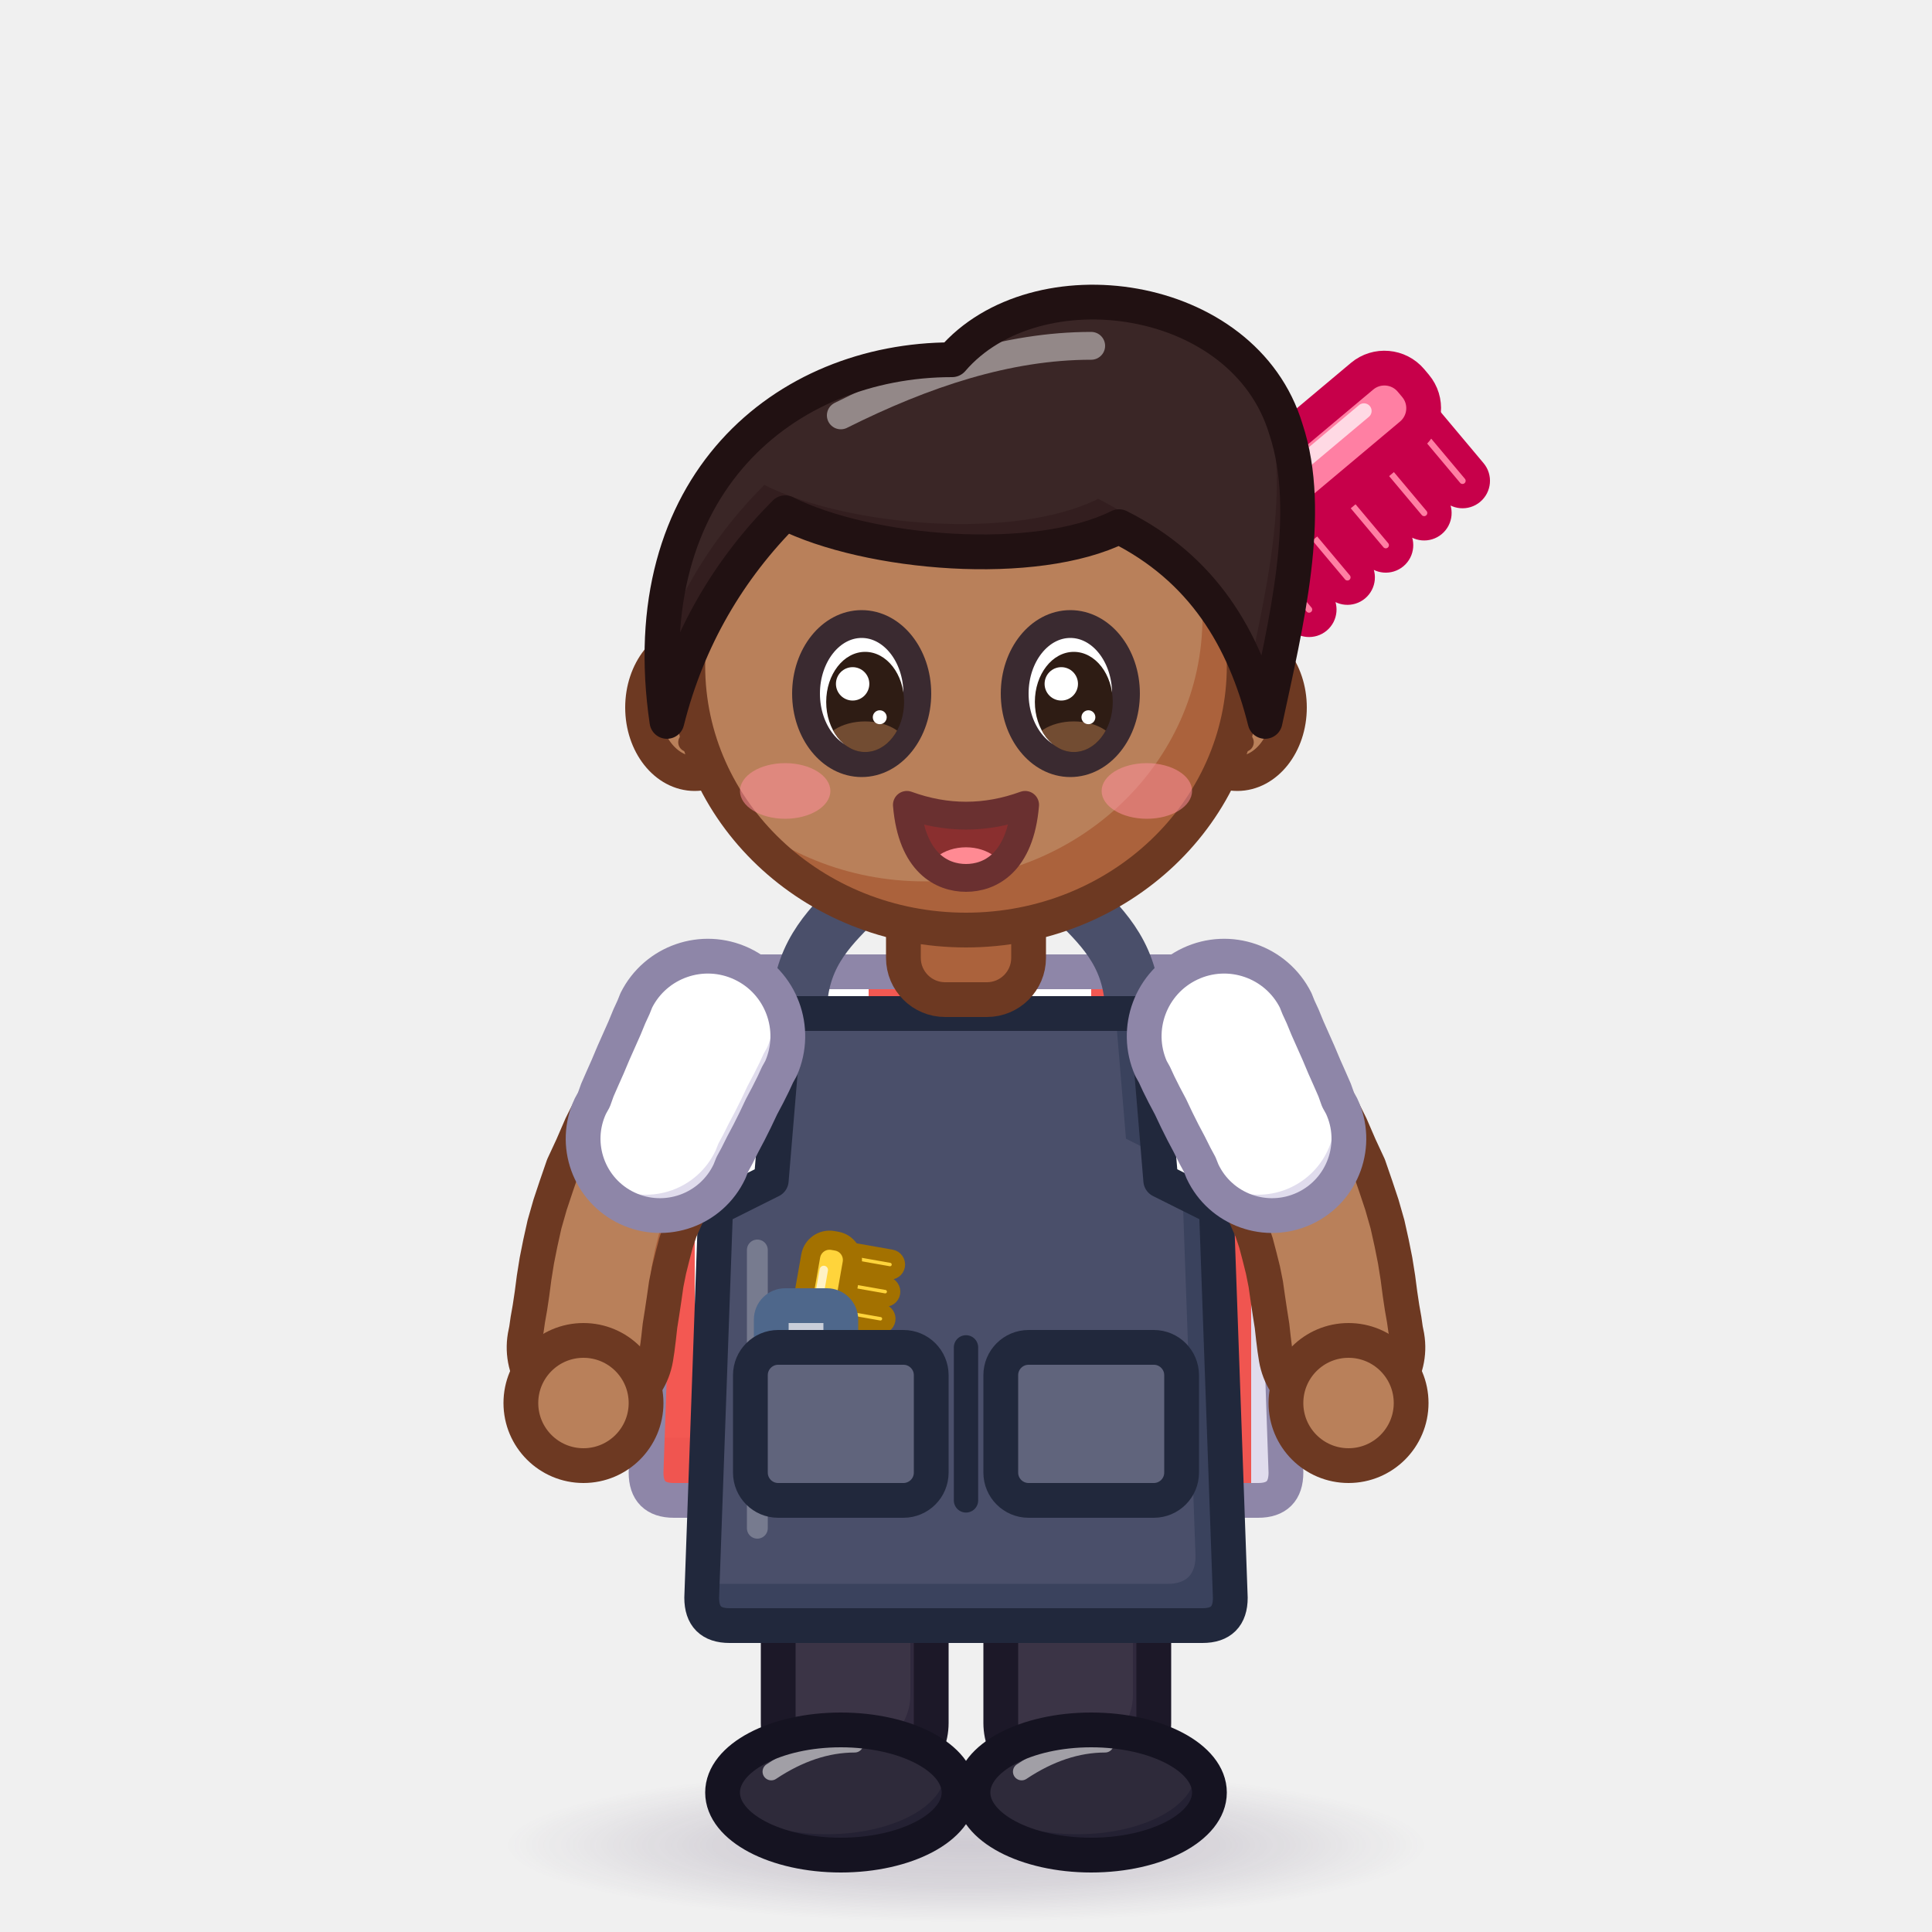
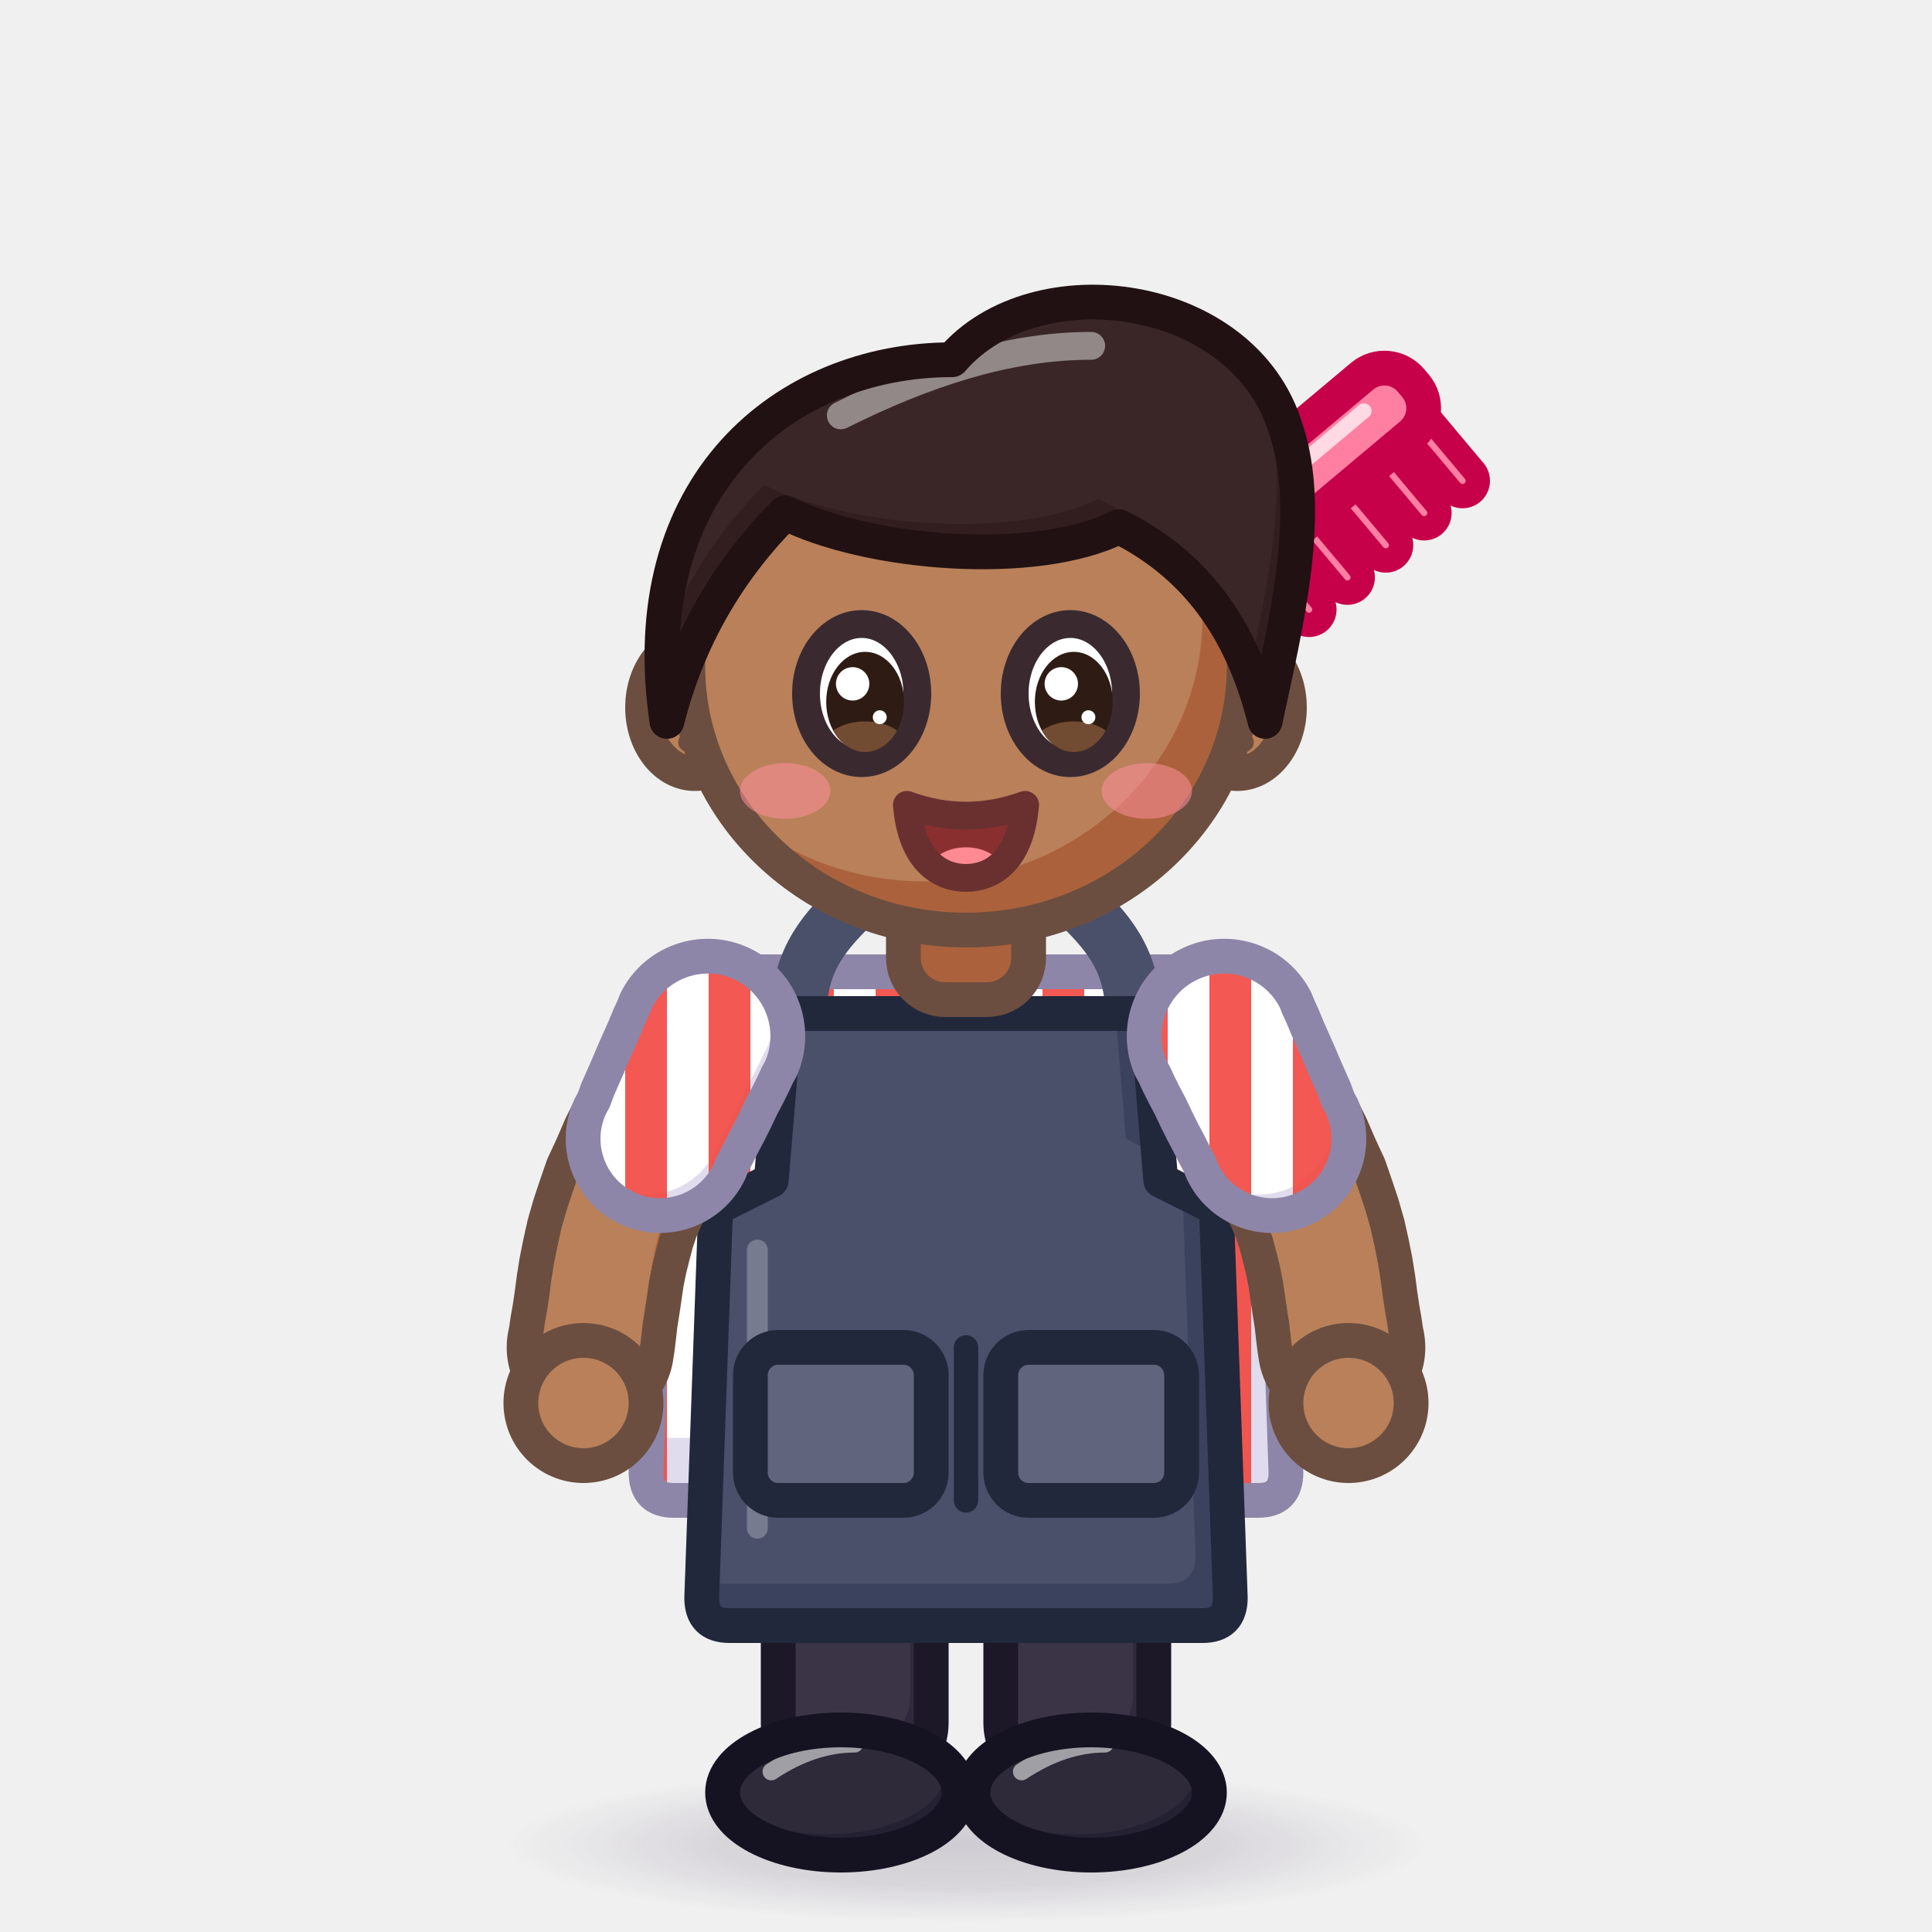
<svg xmlns="http://www.w3.org/2000/svg" viewBox="0 0 200 200" width="200" height="200">
  <defs>
    <radialGradient id="r0b69483dc" cx="0.5" cy="0.5" r="0.5">
      <stop offset="0" stop-color="#4B3A5E" stop-opacity="0.2" />
      <stop offset="0.55" stop-color="#4B3A5E" stop-opacity="0.14" />
      <stop offset="1" stop-color="#4B3A5E" stop-opacity="0" />
    </radialGradient>
    <clipPath id="c359258ca9">
      <path d="M-26,-14 L26,-14 L28,10 L36,14 L38,70 Q38,74 34,74 L-34,74 Q-38,74 -38,70 L-36,14 L-28,10 Z" />
    </clipPath>
    <clipPath id="c5000b8df6">
      <path d="M-43,-56 C-48,-90 -26,-108 -2,-108 C10,-122 40,-118 46,-98 C50,-86 46,-70 43,-56 C40,-68 34,-78 22,-84 C10,-78 -14,-80 -26,-86 C-34,-78 -40,-68 -43,-56Z" />
    </clipPath>
    <clipPath id="c18f2fe5ba">
      <path d="M-19,50 H-13 A8,8 0 0 1 -5,58 V88 A8,8 0 0 1 -13,96 H-19 A8,8 0 0 1 -27,88 V58 A8,8 0 0 1 -19,50Z" />
    </clipPath>
    <clipPath id="c93d774716">
      <path d="M-35,98 A17,9 0 1 0 -1,98 A17,9 0 1 0 -35,98Z" />
    </clipPath>
    <clipPath id="c028cbb220">
      <path d="M13,50 H19 A8,8 0 0 1 27,58 V88 A8,8 0 0 1 19,96 H13 A8,8 0 0 1 5,88 V58 A8,8 0 0 1 13,50Z" />
    </clipPath>
    <clipPath id="c8ac0e8b9c">
      <path d="M1,98 A17,9 0 1 0 35,98 A17,9 0 1 0 1,98Z" />
    </clipPath>
    <clipPath id="cde1c5d220">
      <path d="M-34,-20 C-40,-20 -44,-14 -44,-6 L-46,52 Q-46,56 -42,56 L42,56 Q46,56 46,52 L44,-6 C44,-14 40,-20 34,-20 Z" />
    </clipPath>
    <clipPath id="cf398c4771">
      <path d="M-46.9,-14.6 L-47.6,-13.2 L-48.5,-11.4 L-49.7,-9.1 L-51,-6.6 L-52.4,-3.8 L-53.8,-0.9 L-55.3,2.1 L-56.6,5.1 L-57.9,7.9 L-58.9,10.8 L-59.8,13.5 L-60.6,16.3 L-61.2,19 L-61.7,21.5 L-62.1,24 L-62.4,26.3 L-62.7,28.3 L-63,30 L-63.2,31.4 L-63.4,32.4 A9.5,9.5 0 0 0 -44.6,35.6 L-44.6,35.6 L-44.4,34.3 L-44.2,32.7 L-44,30.9 L-43.7,29 L-43.4,27 L-43.1,24.9 L-42.7,22.9 L-42.2,20.9 L-41.7,19 L-41.1,17.2 L-40.3,15.4 L-39.2,13.1 L-38,10.6 L-36.6,7.9 L-35.1,5.3 L-33.7,2.7 L-32.3,0.3 L-31,-2 L-29.9,-3.9 L-29.1,-5.4 A10,10 0 0 0 -46.9,-14.6Z" />
    </clipPath>
    <clipPath id="c660fe65d3">
      <path d="M-47.4,-15.9 L-47.8,-14.9 L-48.4,-13.6 L-49.1,-11.9 L-49.9,-10.1 L-50.7,-8.3 L-51.5,-6.4 L-52.3,-4.6 L-53,-3 L-53.5,-1.6 L-54,-0.7 A11,11 0 0 0 -34,8.7 L-34,8.7 L-33.6,7.7 L-32.9,6.4 L-32.1,4.8 L-31.2,3.1 L-30.3,1.3 L-29.4,-0.6 L-28.5,-2.3 L-27.7,-3.9 L-27.1,-5.2 L-26.6,-6.1 A11.5,11.5 0 0 0 -47.4,-15.9Z" />
    </clipPath>
    <clipPath id="c50cae9e7e">
      <path d="M29.1,-5.4 L29.9,-3.9 L31,-2 L32.3,0.3 L33.7,2.7 L35.1,5.3 L36.6,7.9 L38,10.6 L39.2,13.1 L40.3,15.4 L41.1,17.2 L41.7,19 L42.2,20.9 L42.7,22.9 L43.1,24.9 L43.4,27 L43.7,29 L44,30.9 L44.2,32.7 L44.4,34.3 L44.6,35.6 A9.5,9.5 0 0 0 63.4,32.4 L63.4,32.4 L63.2,31.4 L63,30 L62.7,28.3 L62.4,26.3 L62.1,24 L61.7,21.5 L61.2,19 L60.6,16.3 L59.8,13.5 L58.9,10.8 L57.9,7.9 L56.6,5.1 L55.3,2.1 L53.8,-0.9 L52.4,-3.8 L51,-6.6 L49.7,-9.1 L48.5,-11.4 L47.6,-13.2 L46.9,-14.6 A10,10 0 0 0 29.1,-5.4Z" />
    </clipPath>
    <clipPath id="cfa7c43959">
      <path d="M26.6,-6.1 L27.1,-5.2 L27.7,-3.9 L28.5,-2.3 L29.4,-0.6 L30.3,1.3 L31.2,3.1 L32.1,4.8 L32.9,6.4 L33.6,7.7 L34,8.7 A11,11 0 0 0 54,-0.7 L54,-0.7 L53.5,-1.6 L53,-3 L52.3,-4.6 L51.5,-6.4 L50.7,-8.3 L49.9,-10.1 L49.1,-11.9 L48.4,-13.6 L47.8,-14.9 L47.4,-15.9 A11.5,11.5 0 0 0 26.6,-6.1Z" />
    </clipPath>
    <clipPath id="cd0d984127">
      <path d="M-40,-64 A40,38 0 1 0 40,-64 A40,38 0 1 0 -40,-64Z" />
    </clipPath>
    <clipPath id="c0883d3759">
      <path d="M-20.1,-58.8 A5.6,7.2 0 1 0 -8.9,-58.8 A5.6,7.2 0 1 0 -20.1,-58.8Z" />
    </clipPath>
    <clipPath id="c22f8aee1b">
      <path d="M9.9,-58.8 A5.6,7.2 0 1 0 21.1,-58.8 A5.6,7.2 0 1 0 9.9,-58.8Z" />
    </clipPath>
    <clipPath id="ccd979c393">
      <path d="M-8.5,-44 Q0,-40.9 8.5,-44 C7.8,-35.6 3.4,-33.5 0,-33.5 C-3.4,-33.5 -7.8,-35.6 -8.5,-44Z" />
    </clipPath>
  </defs>
  <ellipse cx="100" cy="191" rx="48" ry="8" fill="url(#r0b69483dc)" />
  <g transform="translate(100 115) scale(0.72)">
    <path d="M-19,50 H-13 A8,8 0 0 1 -5,58 V88 A8,8 0 0 1 -13,96 H-19 A8,8 0 0 1 -27,88 V58 A8,8 0 0 1 -19,50Z" fill="#30293D" />
    <g clip-path="url(#c18f2fe5ba)">
      <path d="M-19,50 H-13 A8,8 0 0 1 -5,58 V88 A8,8 0 0 1 -13,96 H-19 A8,8 0 0 1 -27,88 V58 A8,8 0 0 1 -19,50Z" fill="#3B3446" transform="translate(-3 -4)" />
    </g>
    <path d="M-19,50 H-13 A8,8 0 0 1 -5,58 V88 A8,8 0 0 1 -13,96 H-19 A8,8 0 0 1 -27,88 V58 A8,8 0 0 1 -19,50Z" fill="none" stroke="#1C1828" stroke-width="5" stroke-linejoin="round" />
    <path d="M-35,98 A17,9 0 1 0 -1,98 A17,9 0 1 0 -35,98Z" fill="#242133" />
    <g clip-path="url(#c93d774716)">
      <path d="M-35,98 A17,9 0 1 0 -1,98 A17,9 0 1 0 -35,98Z" fill="#2E2A3A" transform="translate(-2 -3)" />
    </g>
    <path d="M-28,95 Q-22,91 -16,91" fill="none" stroke="#FFFFFF" stroke-width="2.5" stroke-linecap="round" stroke-linejoin="round" opacity="0.55" />
    <path d="M-35,98 A17,9 0 1 0 -1,98 A17,9 0 1 0 -35,98Z" fill="none" stroke="#151321" stroke-width="5" stroke-linejoin="round" />
    <path d="M13,50 H19 A8,8 0 0 1 27,58 V88 A8,8 0 0 1 19,96 H13 A8,8 0 0 1 5,88 V58 A8,8 0 0 1 13,50Z" fill="#30293D" />
    <g clip-path="url(#c028cbb220)">
      <path d="M13,50 H19 A8,8 0 0 1 27,58 V88 A8,8 0 0 1 19,96 H13 A8,8 0 0 1 5,88 V58 A8,8 0 0 1 13,50Z" fill="#3B3446" transform="translate(-3 -4)" />
    </g>
    <path d="M13,50 H19 A8,8 0 0 1 27,58 V88 A8,8 0 0 1 19,96 H13 A8,8 0 0 1 5,88 V58 A8,8 0 0 1 13,50Z" fill="none" stroke="#1C1828" stroke-width="5" stroke-linejoin="round" />
    <path d="M1,98 A17,9 0 1 0 35,98 A17,9 0 1 0 1,98Z" fill="#242133" />
    <g clip-path="url(#c8ac0e8b9c)">
      <path d="M1,98 A17,9 0 1 0 35,98 A17,9 0 1 0 1,98Z" fill="#2E2A3A" transform="translate(-2 -3)" />
    </g>
    <path d="M8,95 Q14,91 20,91" fill="none" stroke="#FFFFFF" stroke-width="2.5" stroke-linecap="round" stroke-linejoin="round" opacity="0.55" />
    <path d="M1,98 A17,9 0 1 0 35,98 A17,9 0 1 0 1,98Z" fill="none" stroke="#151321" stroke-width="5" stroke-linejoin="round" />
    <path d="M-34,-20 C-40,-20 -44,-14 -44,-6 L-46,52 Q-46,56 -42,56 L42,56 Q46,56 46,52 L44,-6 C44,-14 40,-20 34,-20 Z" fill="#E0DCED" />
    <g clip-path="url(#cde1c5d220)">
      <path d="M-34,-20 C-40,-20 -44,-14 -44,-6 L-46,52 Q-46,56 -42,56 L42,56 Q46,56 46,52 L44,-6 C44,-14 40,-20 34,-20 Z" fill="#FFFFFF" transform="translate(-8 -9)" />
    </g>
    <g clip-path="url(#cde1c5d220)">
-       <path d="M-46,-30 H-39 V70 H-46Z" fill="#F2463F" opacity="0.9" />
-       <path d="M-30,-30 H-23 V70 H-30Z" fill="#F2463F" opacity="0.9" />
-       <path d="M-14,-30 H-7 V70 H-14Z" fill="#F2463F" opacity="0.9" />
-       <path d="M2,-30 H9 V70 H2Z" fill="#F2463F" opacity="0.9" />
-       <path d="M18,-30 H25 V70 H18Z" fill="#F2463F" opacity="0.9" />
-       <path d="M34,-30 H41 V70 H34Z" fill="#F2463F" opacity="0.9" />
+       <path d="M-61,-30 H-55 V70 H-61Z" fill="#F2463F" opacity="0.9" />
+       <path d="M-49,-30 H-43 V70 H-49Z" fill="#F2463F" opacity="0.9" />
+       <path d="M-37,-30 H-31 V70 H-37Z" fill="#F2463F" opacity="0.9" />
+       <path d="M-25,-30 H-19 V70 H-25Z" fill="#F2463F" opacity="0.9" />
+       <path d="M-13,-30 H-7 V70 H-13Z" fill="#F2463F" opacity="0.9" />
+       <path d="M-1,-30 H5 V70 H-1Z" fill="#F2463F" opacity="0.9" />
+       <path d="M11,-30 H17 V70 H11Z" fill="#F2463F" opacity="0.9" />
+       <path d="M23,-30 H29 V70 H23Z" fill="#F2463F" opacity="0.9" />
+       <path d="M35,-30 H41 V70 H35Z" fill="#F2463F" opacity="0.9" />
+       <path d="M47,-30 H53 V70 H47Z" fill="#F2463F" opacity="0.9" />
+       <path d="M59,-30 H65 V70 H59Z" fill="#F2463F" opacity="0.9" />
    </g>
    <path d="M-34,-20 C-40,-20 -44,-14 -44,-6 L-46,52 Q-46,56 -42,56 L42,56 Q46,56 46,52 L44,-6 C44,-14 40,-20 34,-20 Z" fill="none" stroke="#8E86A8" stroke-width="5" stroke-linejoin="round" />
    <path d="M-24,-14 C-24,-22 -20,-26 -16,-30 M24,-14 C24,-22 20,-26 16,-30" fill="none" stroke="#4A4F6A" stroke-width="8" stroke-linecap="round" stroke-linejoin="round" />
    <path d="M-26,-14 L26,-14 L28,10 L36,14 L38,70 Q38,74 34,74 L-34,74 Q-38,74 -38,70 L-36,14 L-28,10 Z" fill="#3A425D" />
    <g clip-path="url(#c359258ca9)">
      <path d="M-26,-14 L26,-14 L28,10 L36,14 L38,70 Q38,74 34,74 L-34,74 Q-38,74 -38,70 L-36,14 L-28,10 Z" fill="#4A4F6A" transform="translate(-5 -6)" />
    </g>
    <path d="M-30,20 L-30,60" fill="none" stroke="#FFFFFF" stroke-width="3" stroke-linecap="round" stroke-linejoin="round" opacity="0.25" />
    <path d="M-26,-14 L26,-14 L28,10 L36,14 L38,70 Q38,74 34,74 L-34,74 Q-38,74 -38,70 L-36,14 L-28,10 Z" fill="none" stroke="#21283C" stroke-width="5" stroke-linejoin="round" />
-     <g transform="translate(-20 33) rotate(-80) scale(.55)">
-       <g transform="translate(0 0) rotate(0)">
-         <path d="M-20.8,0 H-20.8 A2.2,2.2 0 0 1 -18.6,2.2 V12.8 A2.2,2.2 0 0 1 -20.8,15 H-20.8 A2.2,2.2 0 0 1 -23,12.8 V2.2 A2.2,2.2 0 0 1 -20.8,0ZM-13.6,0 H-13.6 A2.2,2.2 0 0 1 -11.4,2.2 V12.8 A2.2,2.2 0 0 1 -13.6,15 H-13.6 A2.2,2.2 0 0 1 -15.8,12.8 V2.2 A2.2,2.2 0 0 1 -13.6,0ZM-6.4,0 H-6.4 A2.2,2.2 0 0 1 -4.2,2.2 V12.8 A2.2,2.2 0 0 1 -6.4,15 H-6.4 A2.2,2.2 0 0 1 -8.6,12.8 V2.2 A2.2,2.2 0 0 1 -6.4,0ZM0.8,0 H0.8 A2.2,2.2 0 0 1 3,2.2 V12.8 A2.2,2.2 0 0 1 0.8,15 H0.8 A2.2,2.2 0 0 1 -1.4,12.8 V2.2 A2.2,2.2 0 0 1 0.8,0ZM8,0 H8 A2.2,2.2 0 0 1 10.2,2.2 V12.8 A2.2,2.2 0 0 1 8,15 H8 A2.2,2.2 0 0 1 5.8,12.8 V2.2 A2.2,2.2 0 0 1 8,0ZM15.2,0 H15.2 A2.2,2.2 0 0 1 17.4,2.2 V12.8 A2.2,2.2 0 0 1 15.2,15 H15.2 A2.2,2.2 0 0 1 13,12.8 V2.2 A2.2,2.2 0 0 1 15.2,0ZM22.4,0 H22.4 A2.2,2.2 0 0 1 24.6,2.2 V12.8 A2.2,2.2 0 0 1 22.4,15 H22.4 A2.2,2.2 0 0 1 20.2,12.8 V2.2 A2.2,2.2 0 0 1 22.4,0Z" fill="#FFD43B" />
-         <path d="M-20.8,0 H-20.8 A2.2,2.2 0 0 1 -18.6,2.2 V12.8 A2.2,2.2 0 0 1 -20.8,15 H-20.8 A2.2,2.2 0 0 1 -23,12.8 V2.2 A2.2,2.2 0 0 1 -20.8,0ZM-13.6,0 H-13.6 A2.2,2.2 0 0 1 -11.4,2.2 V12.8 A2.2,2.2 0 0 1 -13.6,15 H-13.6 A2.2,2.2 0 0 1 -15.8,12.8 V2.2 A2.2,2.2 0 0 1 -13.6,0ZM-6.4,0 H-6.4 A2.2,2.2 0 0 1 -4.2,2.2 V12.8 A2.2,2.2 0 0 1 -6.4,15 H-6.4 A2.2,2.2 0 0 1 -8.6,12.8 V2.2 A2.2,2.2 0 0 1 -6.4,0ZM0.8,0 H0.8 A2.2,2.2 0 0 1 3,2.2 V12.8 A2.2,2.2 0 0 1 0.8,15 H0.8 A2.2,2.2 0 0 1 -1.4,12.8 V2.2 A2.2,2.2 0 0 1 0.8,0ZM8,0 H8 A2.2,2.2 0 0 1 10.2,2.2 V12.8 A2.2,2.2 0 0 1 8,15 H8 A2.2,2.2 0 0 1 5.8,12.8 V2.2 A2.2,2.2 0 0 1 8,0ZM15.2,0 H15.2 A2.2,2.2 0 0 1 17.4,2.2 V12.8 A2.2,2.2 0 0 1 15.2,15 H15.2 A2.2,2.2 0 0 1 13,12.8 V2.2 A2.2,2.2 0 0 1 15.2,0ZM22.4,0 H22.4 A2.2,2.2 0 0 1 24.6,2.2 V12.8 A2.2,2.2 0 0 1 22.4,15 H22.4 A2.2,2.2 0 0 1 20.2,12.8 V2.2 A2.2,2.2 0 0 1 22.4,0Z" fill="none" stroke="#A37100" stroke-width="3.5" stroke-linejoin="round" />
-         <path d="M-21,-8 H21 A5,5 0 0 1 26,-3 V-2 A5,5 0 0 1 21,3 H-21 A5,5 0 0 1 -26,-2 V-3 A5,5 0 0 1 -21,-8Z" fill="#FFD43B" />
-         <path d="M-20,-4 L18,-4" fill="none" stroke="#FFFFFF" stroke-width="2.2" stroke-linecap="round" stroke-linejoin="round" opacity="0.7" />
-         <path d="M-21,-8 H21 A5,5 0 0 1 26,-3 V-2 A5,5 0 0 1 21,3 H-21 A5,5 0 0 1 -26,-2 V-3 A5,5 0 0 1 -21,-8Z" fill="none" stroke="#A37100" stroke-width="5" stroke-linejoin="round" />
-       </g>
-     </g>
-     <path d="M-26,28 H-20 A2,2 0 0 1 -18,30 V42 A2,2 0 0 1 -20,44 H-26 A2,2 0 0 1 -28,42 V30 A2,2 0 0 1 -26,28Z" fill="#C9CED9" />
-     <path d="M-26,28 H-20 A2,2 0 0 1 -18,30 V42 A2,2 0 0 1 -20,44 H-26 A2,2 0 0 1 -28,42 V30 A2,2 0 0 1 -26,28Z" fill="none" stroke="#4E678B" stroke-width="5" stroke-linejoin="round" />
    <path d="M-27,34 H-9 A4,4 0 0 1 -5,38 V52 A4,4 0 0 1 -9,56 H-27 A4,4 0 0 1 -31,52 V38 A4,4 0 0 1 -27,34Z" fill="#60647C" />
    <path d="M-27,34 H-9 A4,4 0 0 1 -5,38 V52 A4,4 0 0 1 -9,56 H-27 A4,4 0 0 1 -31,52 V38 A4,4 0 0 1 -27,34Z" fill="none" stroke="#21283C" stroke-width="5" stroke-linejoin="round" />
    <path d="M9,34 H27 A4,4 0 0 1 31,38 V52 A4,4 0 0 1 27,56 H9 A4,4 0 0 1 5,52 V38 A4,4 0 0 1 9,34Z" fill="#60647C" />
    <path d="M9,34 H27 A4,4 0 0 1 31,38 V52 A4,4 0 0 1 27,56 H9 A4,4 0 0 1 5,52 V38 A4,4 0 0 1 9,34Z" fill="none" stroke="#21283C" stroke-width="5" stroke-linejoin="round" />
    <path d="M0,34 L0,56" fill="none" stroke="#21283C" stroke-width="3.5" stroke-linecap="round" stroke-linejoin="round" />
    <path d="M-46.9,-14.6 L-47.6,-13.2 L-48.5,-11.4 L-49.7,-9.1 L-51,-6.6 L-52.4,-3.8 L-53.8,-0.9 L-55.3,2.1 L-56.6,5.1 L-57.9,7.9 L-58.9,10.8 L-59.8,13.5 L-60.6,16.3 L-61.2,19 L-61.7,21.5 L-62.1,24 L-62.4,26.3 L-62.7,28.3 L-63,30 L-63.2,31.4 L-63.4,32.4 A9.5,9.5 0 0 0 -44.6,35.6 L-44.6,35.6 L-44.4,34.3 L-44.2,32.7 L-44,30.9 L-43.7,29 L-43.4,27 L-43.1,24.9 L-42.7,22.9 L-42.2,20.9 L-41.7,19 L-41.1,17.2 L-40.3,15.4 L-39.2,13.1 L-38,10.6 L-36.6,7.9 L-35.1,5.3 L-33.7,2.7 L-32.3,0.3 L-31,-2 L-29.9,-3.9 L-29.1,-5.4 A10,10 0 0 0 -46.9,-14.6Z" fill="#AB623C" />
    <g clip-path="url(#cf398c4771)">
      <path d="M-46.9,-14.6 L-47.6,-13.2 L-48.5,-11.4 L-49.7,-9.1 L-51,-6.6 L-52.4,-3.8 L-53.8,-0.9 L-55.3,2.1 L-56.6,5.1 L-57.9,7.9 L-58.9,10.8 L-59.8,13.5 L-60.6,16.3 L-61.2,19 L-61.7,21.5 L-62.1,24 L-62.4,26.3 L-62.7,28.3 L-63,30 L-63.2,31.4 L-63.4,32.4 A9.5,9.5 0 0 0 -44.6,35.6 L-44.6,35.6 L-44.4,34.3 L-44.2,32.7 L-44,30.9 L-43.7,29 L-43.4,27 L-43.1,24.9 L-42.7,22.9 L-42.2,20.9 L-41.7,19 L-41.1,17.2 L-40.3,15.4 L-39.2,13.1 L-38,10.6 L-36.6,7.9 L-35.1,5.3 L-33.7,2.7 L-32.3,0.3 L-31,-2 L-29.9,-3.9 L-29.1,-5.4 A10,10 0 0 0 -46.9,-14.6Z" fill="#B9805A" transform="translate(-2 -3)" />
    </g>
-     <path d="M-46.9,-14.6 L-47.6,-13.2 L-48.5,-11.4 L-49.7,-9.1 L-51,-6.6 L-52.4,-3.8 L-53.8,-0.9 L-55.3,2.1 L-56.6,5.1 L-57.9,7.9 L-58.9,10.8 L-59.8,13.5 L-60.6,16.3 L-61.2,19 L-61.7,21.5 L-62.1,24 L-62.4,26.3 L-62.7,28.3 L-63,30 L-63.2,31.4 L-63.4,32.4 A9.5,9.5 0 0 0 -44.6,35.6 L-44.6,35.6 L-44.4,34.3 L-44.2,32.7 L-44,30.9 L-43.7,29 L-43.4,27 L-43.1,24.9 L-42.7,22.9 L-42.2,20.9 L-41.7,19 L-41.1,17.2 L-40.3,15.4 L-39.2,13.1 L-38,10.6 L-36.6,7.9 L-35.1,5.3 L-33.7,2.7 L-32.3,0.3 L-31,-2 L-29.9,-3.9 L-29.1,-5.4 A10,10 0 0 0 -46.9,-14.6Z" fill="none" stroke="#6D3922" stroke-width="5" stroke-linejoin="round" />
+     <path d="M-46.9,-14.6 L-47.6,-13.2 L-48.5,-11.4 L-49.7,-9.1 L-51,-6.6 L-52.4,-3.8 L-53.8,-0.9 L-55.3,2.1 L-56.6,5.1 L-57.9,7.9 L-58.9,10.8 L-59.8,13.5 L-60.6,16.3 L-61.2,19 L-61.7,21.5 L-62.1,24 L-62.4,26.3 L-62.7,28.3 L-63,30 L-63.2,31.4 L-63.4,32.4 A9.5,9.5 0 0 0 -44.6,35.6 L-44.6,35.6 L-44.4,34.3 L-44.2,32.7 L-44,30.9 L-43.7,29 L-43.4,27 L-43.1,24.9 L-42.7,22.9 L-42.2,20.9 L-41.7,19 L-41.1,17.2 L-40.3,15.4 L-39.2,13.1 L-38,10.6 L-36.6,7.9 L-35.1,5.3 L-33.7,2.7 L-32.3,0.3 L-31,-2 L-29.9,-3.9 L-29.1,-5.4 A10,10 0 0 0 -46.9,-14.6Z" fill="none" stroke="#6B4E40" stroke-width="5" stroke-linejoin="round" />
    <path d="M-47.4,-15.9 L-47.8,-14.9 L-48.4,-13.6 L-49.1,-11.9 L-49.9,-10.1 L-50.7,-8.3 L-51.5,-6.4 L-52.3,-4.6 L-53,-3 L-53.5,-1.6 L-54,-0.7 A11,11 0 0 0 -34,8.7 L-34,8.7 L-33.6,7.7 L-32.9,6.4 L-32.1,4.8 L-31.2,3.1 L-30.3,1.3 L-29.4,-0.6 L-28.5,-2.3 L-27.7,-3.9 L-27.1,-5.2 L-26.6,-6.1 A11.5,11.5 0 0 0 -47.4,-15.9Z" fill="#E0DCED" />
    <g clip-path="url(#c660fe65d3)">
      <path d="M-47.4,-15.9 L-47.8,-14.9 L-48.4,-13.6 L-49.1,-11.9 L-49.9,-10.1 L-50.7,-8.3 L-51.5,-6.4 L-52.3,-4.6 L-53,-3 L-53.5,-1.6 L-54,-0.7 A11,11 0 0 0 -34,8.7 L-34,8.7 L-33.6,7.7 L-32.9,6.4 L-32.1,4.8 L-31.2,3.1 L-30.3,1.3 L-29.4,-0.6 L-28.5,-2.3 L-27.7,-3.9 L-27.1,-5.2 L-26.6,-6.1 A11.5,11.5 0 0 0 -47.4,-15.9Z" fill="#FFFFFF" transform="translate(-2 -3)" />
    </g>
+     <g clip-path="url(#c660fe65d3)">
+       <path d="M-61,-30 H-55 V70 H-61Z" fill="#F2463F" opacity="0.9" />
+       <path d="M-49,-30 H-43 V70 H-49Z" fill="#F2463F" opacity="0.9" />
+       <path d="M-37,-30 H-31 V70 H-37Z" fill="#F2463F" opacity="0.9" />
+       <path d="M-25,-30 H-19 V70 H-25Z" fill="#F2463F" opacity="0.9" />
+       <path d="M-13,-30 H-7 V70 H-13Z" fill="#F2463F" opacity="0.9" />
+       <path d="M-1,-30 H5 V70 H-1Z" fill="#F2463F" opacity="0.9" />
+       <path d="M11,-30 H17 V70 H11Z" fill="#F2463F" opacity="0.9" />
+       <path d="M23,-30 H29 V70 H23Z" fill="#F2463F" opacity="0.9" />
+       <path d="M35,-30 H41 V70 H35Z" fill="#F2463F" opacity="0.9" />
+       <path d="M47,-30 H53 V70 H47Z" fill="#F2463F" opacity="0.9" />
+       <path d="M59,-30 H65 V70 H59Z" fill="#F2463F" opacity="0.9" />
+     </g>
    <path d="M-47.4,-15.9 L-47.8,-14.9 L-48.4,-13.6 L-49.1,-11.9 L-49.9,-10.1 L-50.7,-8.3 L-51.5,-6.4 L-52.3,-4.6 L-53,-3 L-53.5,-1.6 L-54,-0.7 A11,11 0 0 0 -34,8.7 L-34,8.7 L-33.6,7.7 L-32.9,6.4 L-32.1,4.8 L-31.2,3.1 L-30.3,1.3 L-29.4,-0.6 L-28.5,-2.3 L-27.7,-3.9 L-27.1,-5.2 L-26.6,-6.1 A11.5,11.5 0 0 0 -47.4,-15.9Z" fill="none" stroke="#8E86A8" stroke-width="5" stroke-linejoin="round" />
    <path d="M-64,42 A9,9 0 1 0 -46,42 A9,9 0 1 0 -64,42Z" fill="#B9805A" />
-     <path d="M-64,42 A9,9 0 1 0 -46,42 A9,9 0 1 0 -64,42Z" fill="none" stroke="#6D3922" stroke-width="5" stroke-linejoin="round" />
+     <path d="M-64,42 A9,9 0 1 0 -46,42 A9,9 0 1 0 -64,42Z" fill="none" stroke="#6B4E40" stroke-width="5" stroke-linejoin="round" />
    <path d="M29.1,-5.4 L29.9,-3.9 L31,-2 L32.3,0.3 L33.7,2.7 L35.1,5.3 L36.6,7.9 L38,10.6 L39.2,13.1 L40.3,15.4 L41.1,17.2 L41.7,19 L42.2,20.9 L42.7,22.9 L43.1,24.9 L43.4,27 L43.7,29 L44,30.9 L44.2,32.7 L44.4,34.3 L44.6,35.6 A9.5,9.5 0 0 0 63.4,32.4 L63.4,32.4 L63.2,31.4 L63,30 L62.7,28.3 L62.4,26.3 L62.1,24 L61.7,21.5 L61.2,19 L60.6,16.3 L59.8,13.5 L58.9,10.8 L57.9,7.9 L56.6,5.1 L55.3,2.1 L53.8,-0.9 L52.4,-3.8 L51,-6.6 L49.7,-9.1 L48.5,-11.4 L47.6,-13.2 L46.9,-14.6 A10,10 0 0 0 29.1,-5.4Z" fill="#AB623C" />
    <g clip-path="url(#c50cae9e7e)">
      <path d="M29.1,-5.4 L29.9,-3.9 L31,-2 L32.3,0.3 L33.7,2.7 L35.1,5.3 L36.6,7.9 L38,10.6 L39.2,13.1 L40.3,15.4 L41.1,17.2 L41.7,19 L42.2,20.9 L42.7,22.9 L43.1,24.9 L43.4,27 L43.7,29 L44,30.9 L44.2,32.7 L44.4,34.3 L44.6,35.6 A9.5,9.5 0 0 0 63.4,32.4 L63.4,32.4 L63.2,31.4 L63,30 L62.7,28.3 L62.4,26.3 L62.1,24 L61.7,21.5 L61.2,19 L60.6,16.3 L59.8,13.5 L58.9,10.8 L57.9,7.9 L56.6,5.1 L55.3,2.1 L53.8,-0.9 L52.4,-3.8 L51,-6.6 L49.7,-9.1 L48.5,-11.4 L47.6,-13.2 L46.9,-14.6 A10,10 0 0 0 29.1,-5.4Z" fill="#B9805A" transform="translate(-2 -3)" />
    </g>
-     <path d="M29.1,-5.4 L29.9,-3.9 L31,-2 L32.3,0.3 L33.7,2.7 L35.1,5.3 L36.6,7.9 L38,10.6 L39.2,13.1 L40.3,15.4 L41.1,17.2 L41.7,19 L42.2,20.9 L42.7,22.9 L43.1,24.9 L43.4,27 L43.7,29 L44,30.9 L44.2,32.7 L44.4,34.3 L44.6,35.6 A9.5,9.5 0 0 0 63.4,32.4 L63.4,32.4 L63.2,31.4 L63,30 L62.7,28.3 L62.4,26.3 L62.1,24 L61.7,21.5 L61.2,19 L60.6,16.3 L59.8,13.5 L58.9,10.8 L57.9,7.9 L56.6,5.1 L55.3,2.1 L53.8,-0.9 L52.4,-3.8 L51,-6.6 L49.7,-9.1 L48.5,-11.4 L47.6,-13.2 L46.9,-14.6 A10,10 0 0 0 29.1,-5.4Z" fill="none" stroke="#6D3922" stroke-width="5" stroke-linejoin="round" />
+     <path d="M29.1,-5.4 L29.9,-3.9 L31,-2 L32.3,0.3 L33.7,2.7 L35.1,5.3 L36.6,7.9 L38,10.6 L39.2,13.1 L40.3,15.4 L41.1,17.2 L41.7,19 L42.2,20.9 L42.7,22.9 L43.1,24.9 L43.4,27 L43.7,29 L44,30.9 L44.2,32.7 L44.4,34.3 L44.6,35.6 A9.5,9.5 0 0 0 63.4,32.4 L63.4,32.4 L63.2,31.4 L63,30 L62.7,28.3 L62.4,26.3 L62.1,24 L61.7,21.5 L61.2,19 L60.6,16.3 L59.8,13.5 L58.9,10.8 L57.9,7.9 L56.6,5.1 L55.3,2.1 L53.8,-0.9 L52.4,-3.8 L51,-6.6 L49.7,-9.1 L48.5,-11.4 L47.6,-13.2 L46.9,-14.6 A10,10 0 0 0 29.1,-5.4Z" fill="none" stroke="#6B4E40" stroke-width="5" stroke-linejoin="round" />
    <path d="M26.6,-6.1 L27.1,-5.2 L27.7,-3.9 L28.5,-2.3 L29.4,-0.6 L30.3,1.3 L31.2,3.1 L32.1,4.8 L32.9,6.4 L33.6,7.7 L34,8.7 A11,11 0 0 0 54,-0.7 L54,-0.7 L53.5,-1.6 L53,-3 L52.3,-4.6 L51.5,-6.4 L50.7,-8.3 L49.9,-10.1 L49.1,-11.9 L48.4,-13.6 L47.8,-14.9 L47.4,-15.9 A11.5,11.5 0 0 0 26.6,-6.1Z" fill="#E0DCED" />
    <g clip-path="url(#cfa7c43959)">
      <path d="M26.6,-6.1 L27.1,-5.2 L27.7,-3.9 L28.5,-2.3 L29.4,-0.6 L30.3,1.3 L31.2,3.1 L32.1,4.8 L32.9,6.4 L33.6,7.7 L34,8.7 A11,11 0 0 0 54,-0.7 L54,-0.7 L53.5,-1.6 L53,-3 L52.3,-4.6 L51.5,-6.4 L50.7,-8.3 L49.9,-10.1 L49.1,-11.9 L48.4,-13.6 L47.8,-14.9 L47.4,-15.9 A11.5,11.5 0 0 0 26.6,-6.1Z" fill="#FFFFFF" transform="translate(-2 -3)" />
    </g>
+     <g clip-path="url(#cfa7c43959)">
+       <path d="M-61,-30 H-55 V70 H-61Z" fill="#F2463F" opacity="0.9" />
+       <path d="M-49,-30 H-43 V70 H-49Z" fill="#F2463F" opacity="0.9" />
+       <path d="M-37,-30 H-31 V70 H-37Z" fill="#F2463F" opacity="0.9" />
+       <path d="M-25,-30 H-19 V70 H-25Z" fill="#F2463F" opacity="0.9" />
+       <path d="M-13,-30 H-7 V70 H-13Z" fill="#F2463F" opacity="0.9" />
+       <path d="M-1,-30 H5 V70 H-1Z" fill="#F2463F" opacity="0.9" />
+       <path d="M11,-30 H17 V70 H11Z" fill="#F2463F" opacity="0.9" />
+       <path d="M23,-30 H29 V70 H23Z" fill="#F2463F" opacity="0.9" />
+       <path d="M35,-30 H41 V70 H35Z" fill="#F2463F" opacity="0.9" />
+       <path d="M47,-30 H53 V70 H47Z" fill="#F2463F" opacity="0.9" />
+       <path d="M59,-30 H65 V70 H59Z" fill="#F2463F" opacity="0.9" />
+     </g>
    <path d="M26.6,-6.1 L27.1,-5.2 L27.7,-3.9 L28.5,-2.3 L29.4,-0.6 L30.3,1.3 L31.2,3.1 L32.1,4.8 L32.9,6.4 L33.6,7.7 L34,8.7 A11,11 0 0 0 54,-0.7 L54,-0.7 L53.5,-1.6 L53,-3 L52.3,-4.6 L51.5,-6.4 L50.7,-8.3 L49.9,-10.1 L49.1,-11.9 L48.4,-13.6 L47.8,-14.9 L47.4,-15.9 A11.5,11.5 0 0 0 26.6,-6.1Z" fill="none" stroke="#8E86A8" stroke-width="5" stroke-linejoin="round" />
    <path d="M46,42 A9,9 0 1 0 64,42 A9,9 0 1 0 46,42Z" fill="#B9805A" />
-     <path d="M46,42 A9,9 0 1 0 64,42 A9,9 0 1 0 46,42Z" fill="none" stroke="#6D3922" stroke-width="5" stroke-linejoin="round" />
+     <path d="M46,42 A9,9 0 1 0 64,42 A9,9 0 1 0 46,42Z" fill="none" stroke="#6B4E40" stroke-width="5" stroke-linejoin="round" />
    <path d="M-3,-32 H3 A6,6 0 0 1 9,-26 V-22 A6,6 0 0 1 3,-16 H-3 A6,6 0 0 1 -9,-22 V-26 A6,6 0 0 1 -3,-32Z" fill="#AB623C" />
-     <path d="M-3,-32 H3 A6,6 0 0 1 9,-26 V-22 A6,6 0 0 1 3,-16 H-3 A6,6 0 0 1 -9,-22 V-26 A6,6 0 0 1 -3,-32Z" fill="none" stroke="#6D3922" stroke-width="5" stroke-linejoin="round" />
+     <path d="M-3,-32 H3 A6,6 0 0 1 9,-26 V-22 A6,6 0 0 1 3,-16 H-3 A6,6 0 0 1 -9,-22 V-26 A6,6 0 0 1 -3,-32Z" fill="none" stroke="#6B4E40" stroke-width="5" stroke-linejoin="round" />
    <g transform="translate(46 -86) rotate(-40)">
      <path d="M-20.8,0 H-20.8 A2.2,2.2 0 0 1 -18.6,2.2 V12.8 A2.2,2.2 0 0 1 -20.8,15 H-20.8 A2.2,2.2 0 0 1 -23,12.8 V2.2 A2.2,2.2 0 0 1 -20.8,0ZM-13.6,0 H-13.6 A2.2,2.2 0 0 1 -11.4,2.2 V12.8 A2.2,2.2 0 0 1 -13.6,15 H-13.6 A2.2,2.2 0 0 1 -15.8,12.8 V2.2 A2.2,2.2 0 0 1 -13.6,0ZM-6.4,0 H-6.4 A2.2,2.2 0 0 1 -4.2,2.2 V12.8 A2.2,2.2 0 0 1 -6.4,15 H-6.4 A2.2,2.2 0 0 1 -8.6,12.8 V2.2 A2.2,2.2 0 0 1 -6.4,0ZM0.8,0 H0.8 A2.2,2.2 0 0 1 3,2.2 V12.8 A2.2,2.2 0 0 1 0.8,15 H0.8 A2.2,2.2 0 0 1 -1.4,12.8 V2.2 A2.2,2.2 0 0 1 0.8,0ZM8,0 H8 A2.2,2.2 0 0 1 10.2,2.2 V12.8 A2.2,2.2 0 0 1 8,15 H8 A2.2,2.2 0 0 1 5.8,12.8 V2.2 A2.2,2.2 0 0 1 8,0ZM15.2,0 H15.2 A2.2,2.2 0 0 1 17.4,2.2 V12.8 A2.2,2.2 0 0 1 15.2,15 H15.2 A2.2,2.2 0 0 1 13,12.8 V2.2 A2.2,2.2 0 0 1 15.2,0ZM22.4,0 H22.4 A2.2,2.2 0 0 1 24.6,2.2 V12.8 A2.2,2.2 0 0 1 22.4,15 H22.4 A2.2,2.2 0 0 1 20.2,12.8 V2.2 A2.2,2.2 0 0 1 22.4,0Z" fill="#FF7FA3" />
      <path d="M-20.8,0 H-20.8 A2.2,2.2 0 0 1 -18.6,2.2 V12.8 A2.2,2.2 0 0 1 -20.8,15 H-20.8 A2.2,2.2 0 0 1 -23,12.8 V2.2 A2.2,2.2 0 0 1 -20.8,0ZM-13.6,0 H-13.6 A2.2,2.2 0 0 1 -11.4,2.2 V12.8 A2.2,2.2 0 0 1 -13.6,15 H-13.6 A2.2,2.2 0 0 1 -15.8,12.8 V2.2 A2.2,2.2 0 0 1 -13.6,0ZM-6.4,0 H-6.4 A2.2,2.2 0 0 1 -4.2,2.2 V12.8 A2.2,2.2 0 0 1 -6.4,15 H-6.4 A2.2,2.2 0 0 1 -8.6,12.8 V2.2 A2.2,2.2 0 0 1 -6.4,0ZM0.8,0 H0.8 A2.2,2.2 0 0 1 3,2.2 V12.8 A2.2,2.2 0 0 1 0.8,15 H0.8 A2.2,2.2 0 0 1 -1.4,12.8 V2.2 A2.2,2.2 0 0 1 0.8,0ZM8,0 H8 A2.2,2.2 0 0 1 10.2,2.2 V12.8 A2.2,2.2 0 0 1 8,15 H8 A2.2,2.2 0 0 1 5.8,12.8 V2.2 A2.2,2.2 0 0 1 8,0ZM15.2,0 H15.2 A2.2,2.2 0 0 1 17.4,2.2 V12.8 A2.2,2.2 0 0 1 15.2,15 H15.2 A2.2,2.2 0 0 1 13,12.8 V2.2 A2.2,2.2 0 0 1 15.2,0ZM22.4,0 H22.4 A2.2,2.2 0 0 1 24.6,2.2 V12.8 A2.2,2.2 0 0 1 22.4,15 H22.4 A2.2,2.2 0 0 1 20.2,12.8 V2.2 A2.2,2.2 0 0 1 22.4,0Z" fill="none" stroke="#C7004A" stroke-width="3.5" stroke-linejoin="round" />
      <path d="M-21,-8 H21 A5,5 0 0 1 26,-3 V-2 A5,5 0 0 1 21,3 H-21 A5,5 0 0 1 -26,-2 V-3 A5,5 0 0 1 -21,-8Z" fill="#FF7FA3" />
      <path d="M-20,-4 L18,-4" fill="none" stroke="#FFFFFF" stroke-width="2.2" stroke-linecap="round" stroke-linejoin="round" opacity="0.7" />
      <path d="M-21,-8 H21 A5,5 0 0 1 26,-3 V-2 A5,5 0 0 1 21,3 H-21 A5,5 0 0 1 -26,-2 V-3 A5,5 0 0 1 -21,-8Z" fill="none" stroke="#C7004A" stroke-width="5" stroke-linejoin="round" />
    </g>
    <path d="M-46.5,-58 A7.5,9.5 0 1 0 -31.5,-58 A7.5,9.5 0 1 0 -46.5,-58Z" fill="#B9805A" />
-     <path d="M-46.5,-58 A7.5,9.5 0 1 0 -31.5,-58 A7.5,9.5 0 1 0 -46.5,-58Z" fill="none" stroke="#6D3922" stroke-width="5" stroke-linejoin="round" />
-     <path d="M-41,-63 Q-37,-58 -40,-53" fill="none" stroke="#6D3922" stroke-width="2.75" stroke-linecap="round" stroke-linejoin="round" />
+     <path d="M-46.5,-58 A7.5,9.5 0 1 0 -31.5,-58 A7.5,9.5 0 1 0 -46.5,-58Z" fill="none" stroke="#6B4E40" stroke-width="5" stroke-linejoin="round" />
+     <path d="M-41,-63 Q-37,-58 -40,-53" fill="none" stroke="#6B4E40" stroke-width="2.75" stroke-linecap="round" stroke-linejoin="round" />
    <path d="M31.5,-58 A7.5,9.5 0 1 0 46.5,-58 A7.5,9.5 0 1 0 31.5,-58Z" fill="#B9805A" />
-     <path d="M31.5,-58 A7.5,9.5 0 1 0 46.5,-58 A7.5,9.5 0 1 0 31.5,-58Z" fill="none" stroke="#6D3922" stroke-width="5" stroke-linejoin="round" />
-     <path d="M41,-63 Q37,-58 40,-53" fill="none" stroke="#6D3922" stroke-width="2.75" stroke-linecap="round" stroke-linejoin="round" />
+     <path d="M31.5,-58 A7.5,9.5 0 1 0 46.5,-58 A7.5,9.5 0 1 0 31.5,-58Z" fill="none" stroke="#6B4E40" stroke-width="5" stroke-linejoin="round" />
+     <path d="M41,-63 Q37,-58 40,-53" fill="none" stroke="#6B4E40" stroke-width="2.75" stroke-linecap="round" stroke-linejoin="round" />
    <path d="M-40,-64 A40,38 0 1 0 40,-64 A40,38 0 1 0 -40,-64Z" fill="#AB623C" />
    <g clip-path="url(#cd0d984127)">
      <path d="M-40,-64 A40,38 0 1 0 40,-64 A40,38 0 1 0 -40,-64Z" fill="#B9805A" transform="translate(-6 -7)" />
    </g>
-     <path d="M-40,-64 A40,38 0 1 0 40,-64 A40,38 0 1 0 -40,-64Z" fill="none" stroke="#6D3922" stroke-width="5" stroke-linejoin="round" />
+     <path d="M-40,-64 A40,38 0 1 0 40,-64 A40,38 0 1 0 -40,-64Z" fill="none" stroke="#6B4E40" stroke-width="5" stroke-linejoin="round" />
    <path d="M-23,-60 A8,10 0 1 0 -7,-60 A8,10 0 1 0 -23,-60Z" fill="#FFFFFF" />
    <path d="M-23,-60 A8,10 0 1 0 -7,-60 A8,10 0 1 0 -23,-60Z" fill="none" stroke="#3A2A30" stroke-width="4" stroke-linejoin="round" />
    <path d="M-20.1,-58.8 A5.6,7.2 0 1 0 -8.9,-58.8 A5.6,7.2 0 1 0 -20.1,-58.8Z" fill="#2E1C14" />
    <g clip-path="url(#c0883d3759)">
      <ellipse cx="-14.5" cy="-52" rx="6.2" ry="4" fill="#83573A" opacity=".8" />
    </g>
    <circle cx="-16.3" cy="-61.4" r="2.4" fill="#FFFFFF" />
    <circle cx="-12.4" cy="-56.6" r="1" fill="#FFFFFF" />
    <path d="M7,-60 A8,10 0 1 0 23,-60 A8,10 0 1 0 7,-60Z" fill="#FFFFFF" />
    <path d="M7,-60 A8,10 0 1 0 23,-60 A8,10 0 1 0 7,-60Z" fill="none" stroke="#3A2A30" stroke-width="4" stroke-linejoin="round" />
    <path d="M9.9,-58.8 A5.6,7.2 0 1 0 21.1,-58.8 A5.6,7.2 0 1 0 9.9,-58.8Z" fill="#2E1C14" />
    <g clip-path="url(#c22f8aee1b)">
      <ellipse cx="15.5" cy="-52" rx="6.2" ry="4" fill="#83573A" opacity=".8" />
    </g>
    <circle cx="13.7" cy="-61.4" r="2.4" fill="#FFFFFF" />
    <circle cx="17.6" cy="-56.6" r="1" fill="#FFFFFF" />
    <ellipse cx="-26" cy="-46" rx="6.5" ry="4" fill="#FF8E9A" opacity="0.55" />
    <ellipse cx="26" cy="-46" rx="6.5" ry="4" fill="#FF8E9A" opacity="0.55" />
    <path d="M-8.5,-44 Q0,-40.9 8.5,-44 C7.8,-35.6 3.4,-33.5 0,-33.5 C-3.4,-33.5 -7.8,-35.6 -8.5,-44Z" fill="#8A2F2F" />
    <g clip-path="url(#ccd979c393)">
      <ellipse cx="0" cy="-33.5" rx="5.8" ry="4.4" fill="#FF8A93" />
    </g>
    <path d="M-8.5,-44 Q0,-40.9 8.5,-44 C7.8,-35.6 3.4,-33.5 0,-33.5 C-3.4,-33.5 -7.8,-35.6 -8.5,-44Z" fill="none" stroke="#6A3030" stroke-width="4" stroke-linejoin="round" />
    <path d="M-43,-56 C-48,-90 -26,-108 -2,-108 C10,-122 40,-118 46,-98 C50,-86 46,-70 43,-56 C40,-68 34,-78 22,-84 C10,-78 -14,-80 -26,-86 C-34,-78 -40,-68 -43,-56Z" fill="#331E1F" />
    <g clip-path="url(#c5000b8df6)">
      <path d="M-43,-56 C-48,-90 -26,-108 -2,-108 C10,-122 40,-118 46,-98 C50,-86 46,-70 43,-56 C40,-68 34,-78 22,-84 C10,-78 -14,-80 -26,-86 C-34,-78 -40,-68 -43,-56Z" fill="#3A2626" transform="translate(-3 -4)" />
    </g>
    <path d="M-18,-100 C-6,-106 6,-110 18,-110" fill="none" stroke="#FFFFFF" stroke-width="4" stroke-linecap="round" stroke-linejoin="round" opacity="0.45" />
    <path d="M-43,-56 C-48,-90 -26,-108 -2,-108 C10,-122 40,-118 46,-98 C50,-86 46,-70 43,-56 C40,-68 34,-78 22,-84 C10,-78 -14,-80 -26,-86 C-34,-78 -40,-68 -43,-56Z" fill="none" stroke="#211112" stroke-width="5" stroke-linejoin="round" />
  </g>
</svg>
